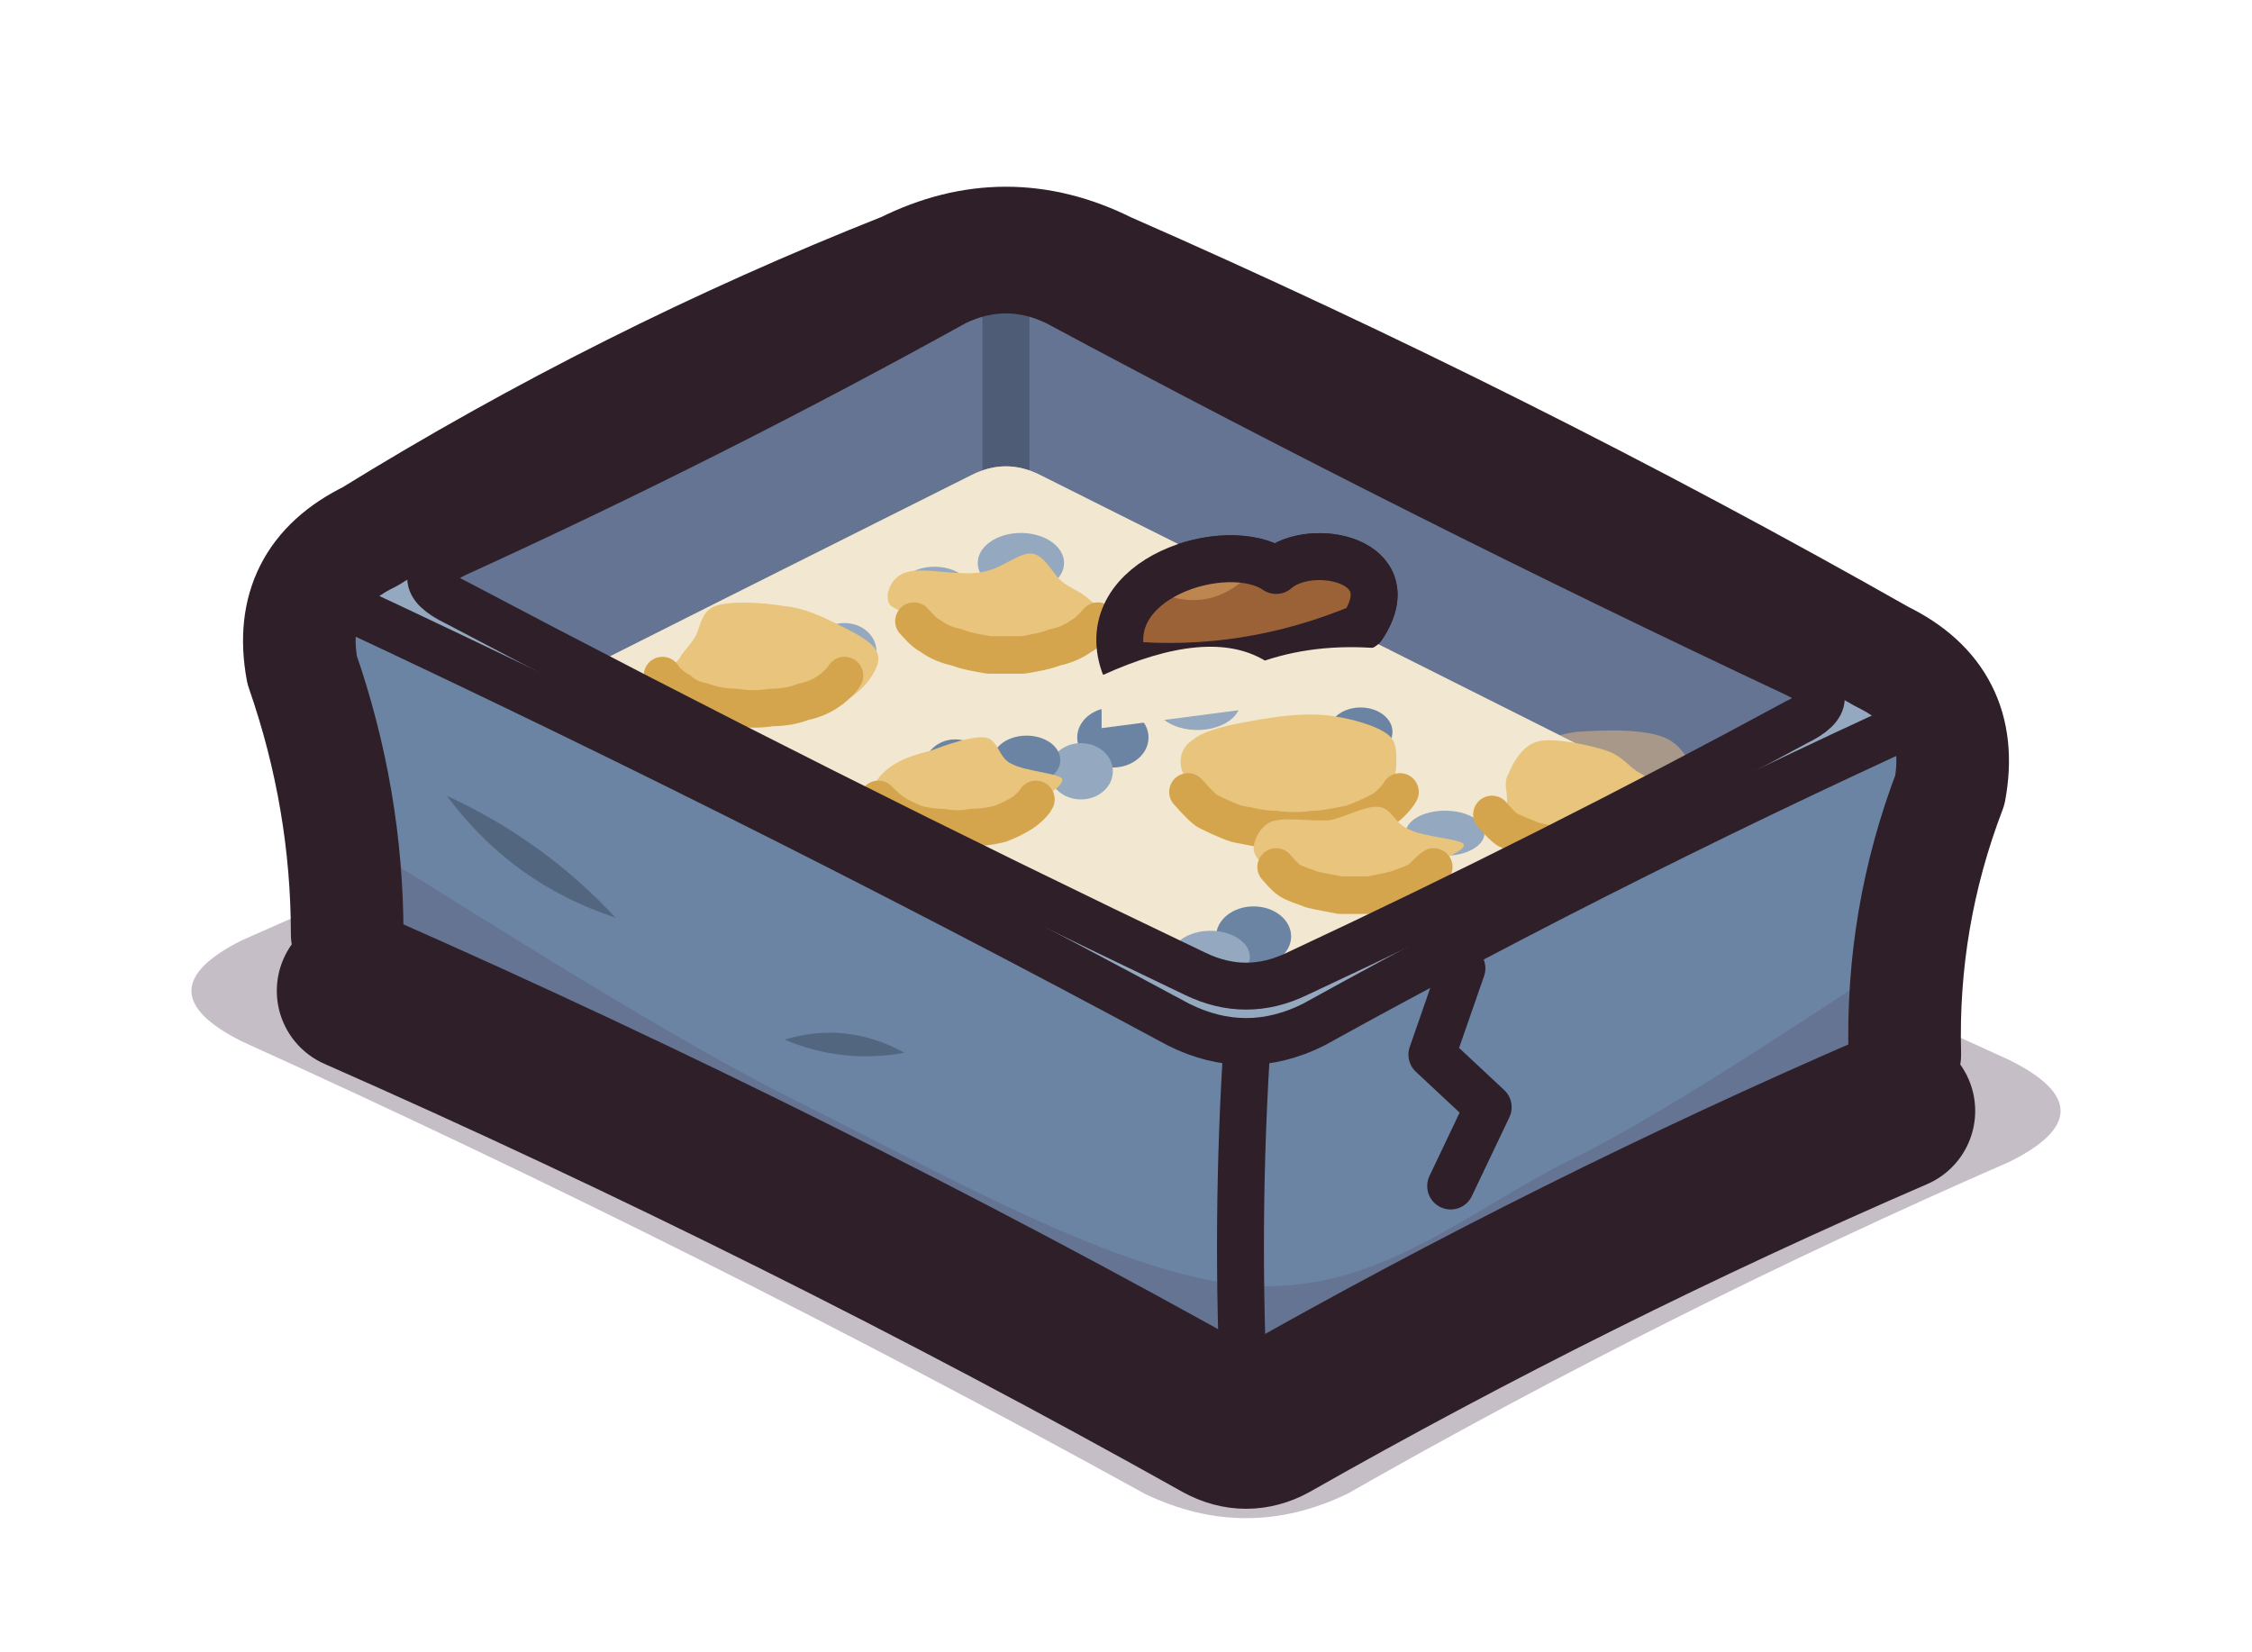
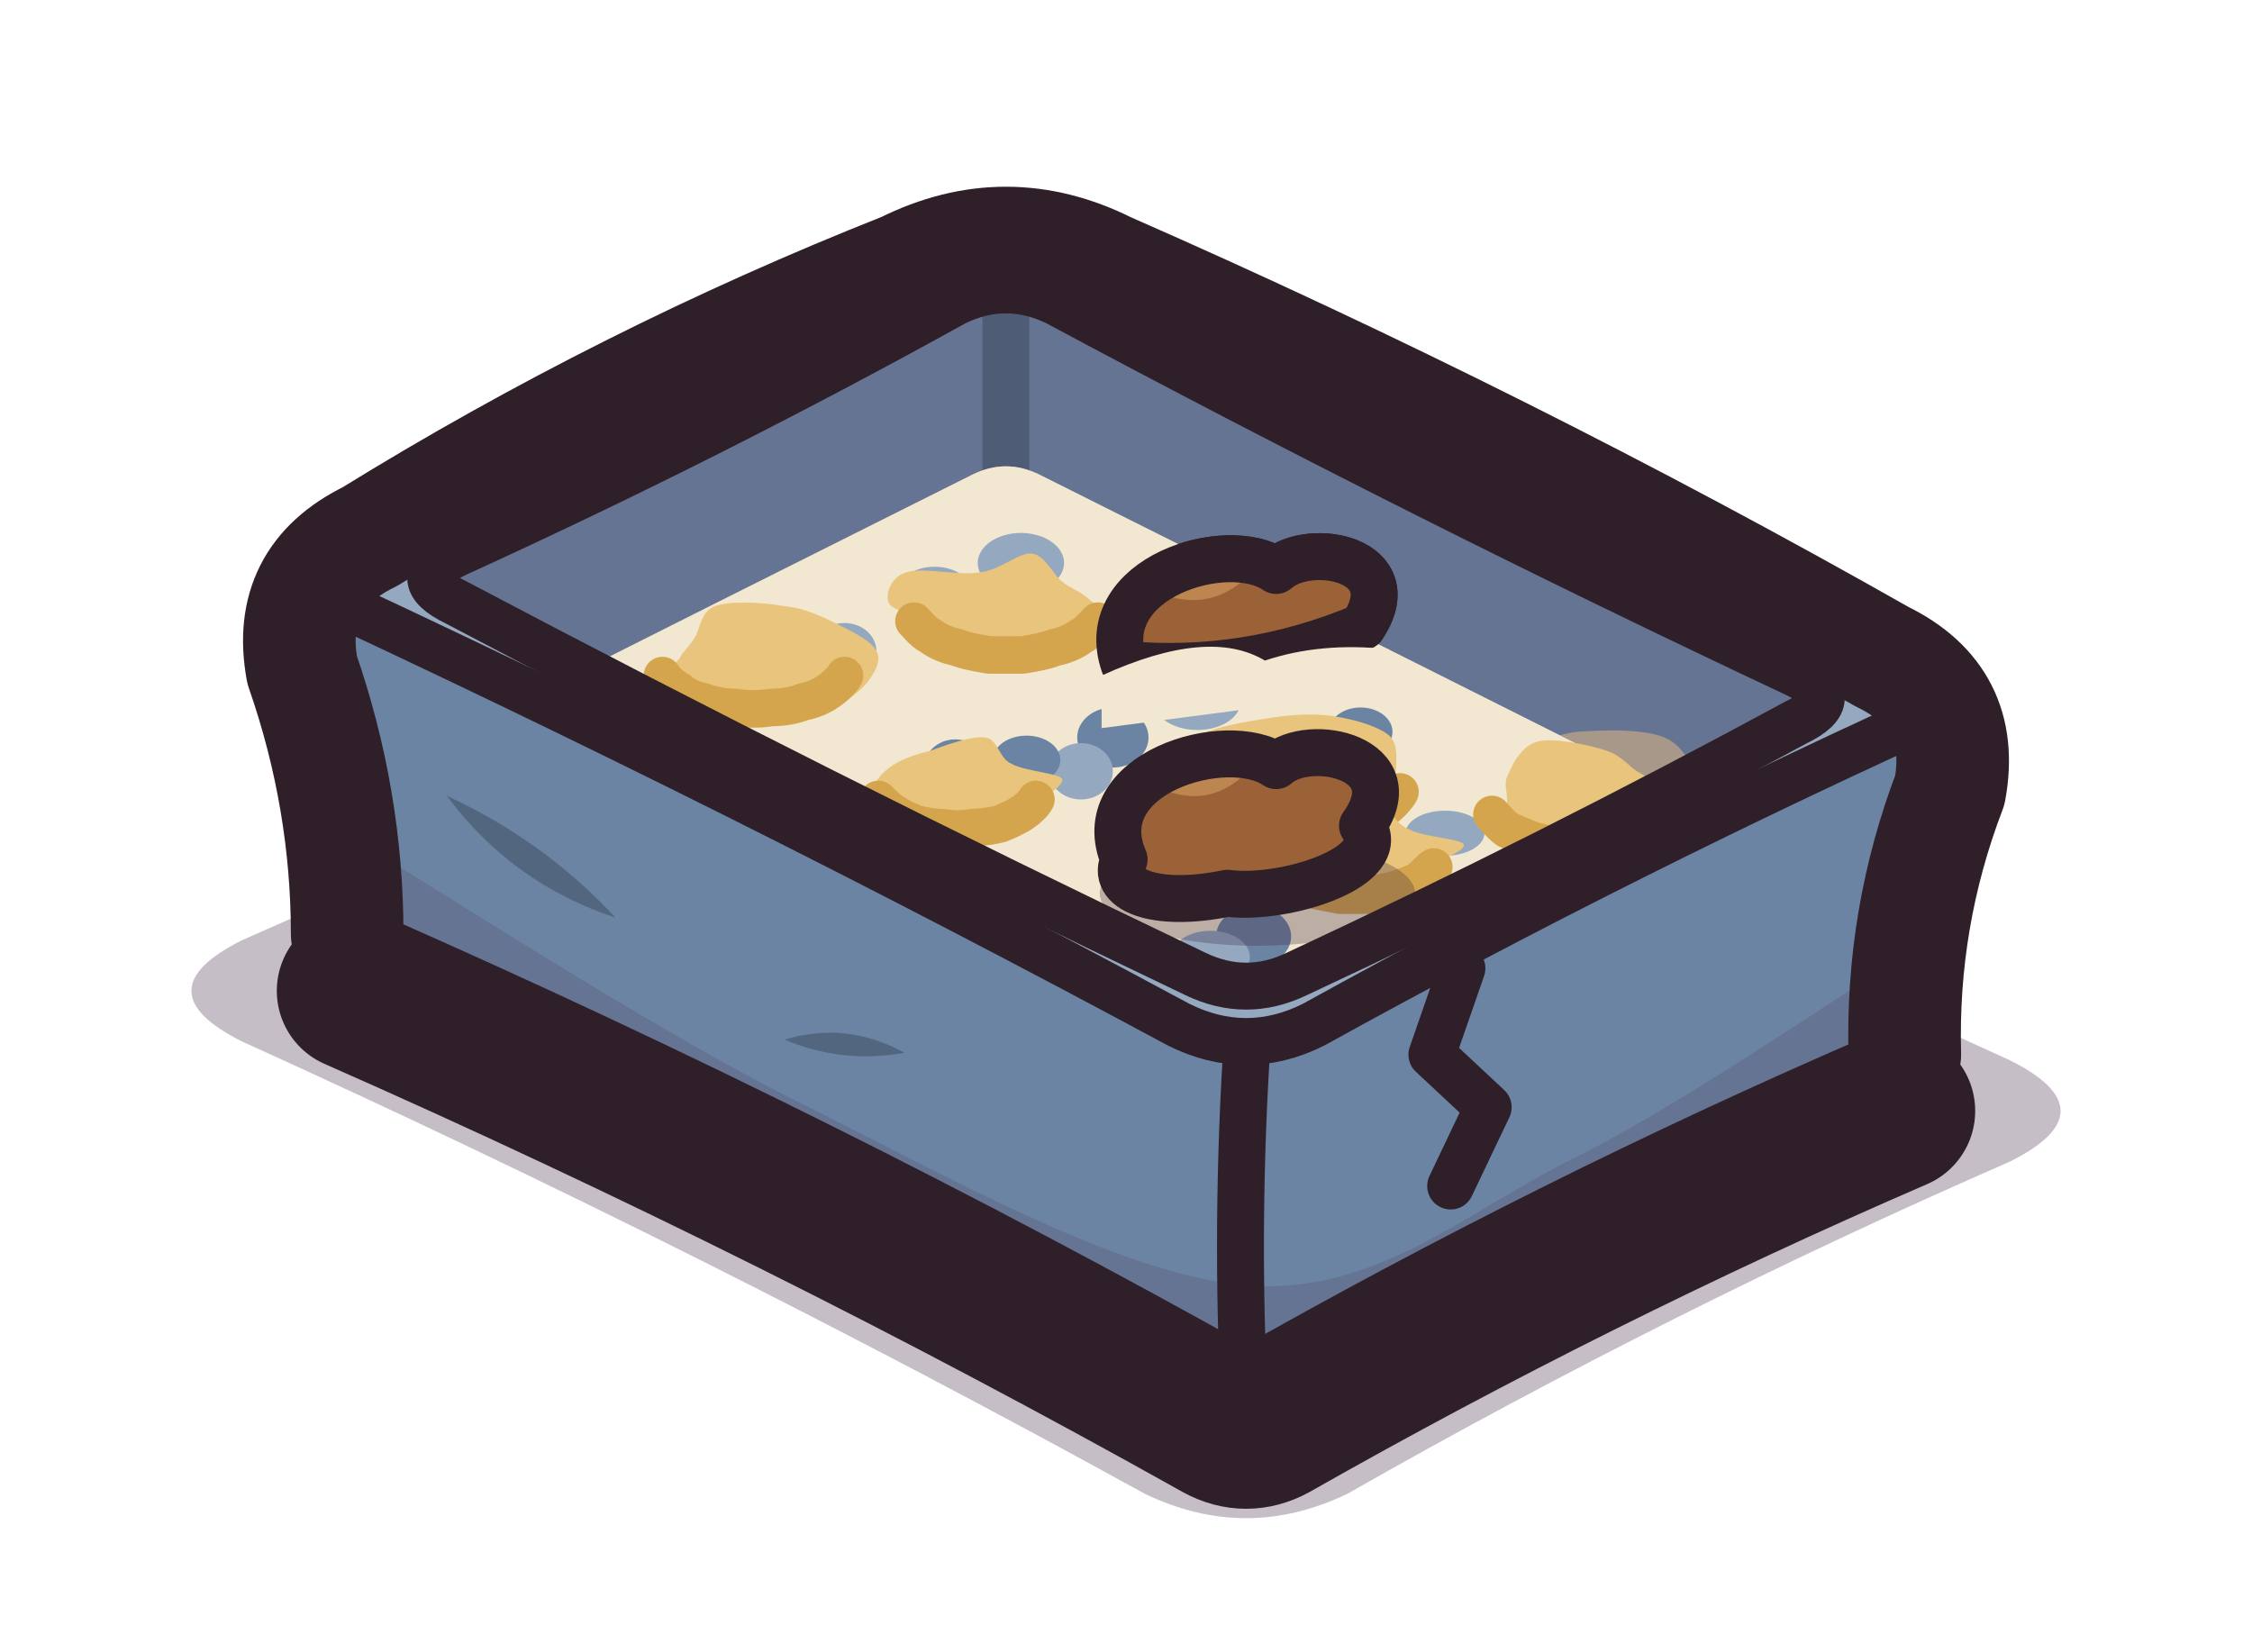
<svg xmlns="http://www.w3.org/2000/svg" viewBox="0 0 120 88" width="120" height="88">
  <defs>
    <clipPath id="litter-cheap-in">
      <path d="M56.3 16.1Q75.7 26.5 95.7 35.9Q98.4 37.2 95.7 38.5Q82.6 45.6 69.1 51.9Q66.4 53.2 63.7 51.9Q43.8 42.4 24.3 32.1Q21.6 30.8 24.3 29.5Q37.9 23.3 50.9 16.1Q53.6 14.8 56.3 16.1Z" />
    </clipPath>
    <clipPath id="litter-cheap-body">
      <path d="M59 14.3Q80.2 23.6 100.3 35Q104.8 37.2 103.9 42.1Q101.3 48.9 101.5 56.2Q101 59.2 98.3 60.5Q82.6 67.3 67.7 75.8Q66.4 76.5 65.1 75.8Q43.9 63.9 21.7 54.1Q19 52.8 18.5 49.8Q18.5 42.6 16.1 35.7Q15.2 30.8 19.7 28.6Q33.3 20.2 48.2 14.3Q53.6 11.6 59 14.3Z" />
    </clipPath>
  </defs>
  <g id="p-shadow">
    <path d="M59 32.4Q82.6 45.4 107.1 56.5Q112.5 59.2 107.1 61.9Q89 69.8 71.8 79.6Q66.4 82.2 61 79.6Q37.4 66.6 12.9 55.5Q7.5 52.8 12.9 50.1Q31 42.2 48.2 32.4Q53.6 29.8 59 32.4Z" fill="#3f2541" fill-opacity="0.3" />
  </g>
  <g id="p-body">
    <path d="M59 14.3Q80.2 23.6 100.3 35Q104.8 37.2 103.9 42.1Q101.3 48.9 101.5 56.2Q101 59.2 98.3 60.5Q82.6 67.3 67.7 75.8Q66.4 76.5 65.1 75.8Q43.9 63.9 21.7 54.1Q19 52.8 18.5 49.8Q18.5 42.6 16.1 35.7Q15.2 30.8 19.7 28.6Q33.3 20.2 48.2 14.3Q53.6 11.6 59 14.3Z" fill="#6c84a3" />
    <path d="M59 14.3Q80.2 23.6 100.3 35Q104.8 37.2 100.3 39.4Q84.8 46.3 70 54.6Q66.4 56.4 62.8 54.6Q41.6 43.1 19.7 33Q15.2 30.8 19.7 28.6Q33.4 20.4 48.2 14.3Q53.6 11.6 59 14.3Z" fill="#94a8c0" />
    <path d="M19 44.8C22.9 47.1 34.2 54.5 42.1 58.5C50 62.4 59.5 67.9 66.4 68.5C73.3 69 77.9 64.7 83.7 61.8C89.4 59 98.1 53 101 51.2L104 62.2L66.4 80.5L16 55.8Z" fill="#3f2541" fill-opacity="0.16" clip-path="url(#litter-cheap-body)" />
    <path d="M23.8 42.4Q27.3 47.1 32.8 48.9Q29 44.8 23.8 42.4Z" fill="#52677f" />
    <path d="M41.8 55.4Q44.9 56.7 48.2 56.1Q45.1 54.4 41.8 55.4Z" fill="#52677f" />
    <path d="M77.9 51.6L76.3 56.2L79.3 59L77.3 63.2" fill="none" stroke="#2e1f29" stroke-width="2.5" stroke-linecap="round" stroke-linejoin="round" />
  </g>
  <g id="p-inner">
    <path d="M56.3 16.1Q75.7 26.5 95.7 35.9Q98.4 37.2 95.7 38.5Q82.6 45.6 69.1 51.9Q66.4 53.2 63.7 51.9Q43.8 42.4 24.3 32.1Q21.6 30.8 24.3 29.5Q37.9 23.3 50.9 16.1Q53.6 14.8 56.3 16.1Z" fill="#6c84a3" />
    <g clip-path="url(#litter-cheap-in)">
      <path d="M55.4 36.3Q75.4 46.3 95.3 56.3Q97.1 57.2 95.3 58.1Q81.8 64.9 68.2 71.7Q66.4 72.6 64.6 71.7Q44.6 61.7 24.7 51.7Q22.9 50.8 24.7 49.9Q38.2 43.1 51.8 36.3Q53.6 35.4 55.4 36.3Z" fill="#94a8c0" />
      <path d="M22.9 50.8L53.6 35.4L97.1 57.2" fill="none" stroke="#52677f" stroke-width="2.5" stroke-linecap="round" stroke-linejoin="round" />
      <path d="M53.6 14.8L53.6 35.4" fill="none" stroke="#52677f" stroke-width="2.5" stroke-linecap="round" stroke-linejoin="round" />
      <path d="M20.3 29.2L53.6 12.5L99.7 35.6L94.6 46.1L54.9 26.3L26.7 40.4Z" fill="#3f2541" fill-opacity="0.16" />
    </g>
  </g>
  <g id="p-cheap" class="st-cheap st-cheap-used st-cheap-dirty">
    <g clip-path="url(#litter-cheap-in)">
      <path d="M55.4 25.3Q75.4 35.3 95.3 45.3Q97.1 46.2 95.3 47.1Q81.8 53.9 68.2 60.7Q66.4 61.6 64.6 60.7Q44.6 50.7 24.7 40.7Q22.9 39.8 24.7 38.9Q38.2 32.1 51.8 25.3Q53.6 24.4 55.4 25.3Z" fill="#c1b3a3" />
      <ellipse cx="43.4" cy="41.6" rx="1.2" ry="1.1" fill="#a8988a" />
      <ellipse cx="72.3" cy="46.1" rx="1.3" ry="0.9" fill="#a8988a" />
      <ellipse cx="32.3" cy="39.7" rx="1.1" ry="0.8" fill="#a8988a" />
      <ellipse cx="56.0" cy="45.5" rx="1.2" ry="1.1" fill="#a8988a" />
      <ellipse cx="62.0" cy="41.6" rx="1.5" ry="0.8" fill="#a8988a" />
      <ellipse cx="82.9" cy="51.2" rx="1.5" ry="1.0" fill="#a8988a" />
      <ellipse cx="64.6" cy="45.3" rx="1.6" ry="0.9" fill="#a8988a" />
      <ellipse cx="67.6" cy="39.9" rx="1.2" ry="1.0" fill="#a8988a" />
      <ellipse cx="50.0" cy="36.2" rx="1.6" ry="0.9" fill="#a8988a" />
      <ellipse cx="81.4" cy="48.5" rx="1.3" ry="0.9" fill="#a8988a" />
      <ellipse cx="74.5" cy="51.8" rx="1.3" ry="1.0" fill="#a8988a" />
      <ellipse cx="53.3" cy="31.2" rx="1.1" ry="0.8" fill="#a8988a" />
      <ellipse cx="76.9" cy="46.4" rx="1.1" ry="0.9" fill="#a8988a" />
      <ellipse cx="50.1" cy="34.8" rx="1.1" ry="1.0" fill="#a8988a" />
      <ellipse cx="55.1" cy="35.9" rx="1.4" ry="1.0" fill="#a8988a" />
      <ellipse cx="52.1" cy="43.5" rx="1.2" ry="0.9" fill="#a8988a" />
      <ellipse cx="42.1" cy="36.5" rx="1.6" ry="1.1" fill="#a8988a" />
      <ellipse cx="44.1" cy="35.4" rx="1.2" ry="0.9" fill="#a8988a" />
      <ellipse cx="40.0" cy="37.0" rx="1.5" ry="1.0" fill="#a8988a" />
      <ellipse cx="49.3" cy="40.1" rx="1.6" ry="0.8" fill="#a8988a" />
      <ellipse cx="56.7" cy="52.6" rx="1.1" ry="1.0" fill="#a8988a" />
      <ellipse cx="83.7" cy="50.9" rx="1.6" ry="0.9" fill="#a8988a" />
      <ellipse cx="35.4" cy="44.2" rx="1.2" ry="0.8" fill="#a8988a" />
      <ellipse cx="65.9" cy="49.6" rx="1.4" ry="1.0" fill="#a8988a" />
      <ellipse cx="58.2" cy="31.9" rx="1.5" ry="0.9" fill="#a8988a" />
      <ellipse cx="57.9" cy="38.6" rx="1.4" ry="0.9" fill="#a8988a" />
    </g>
  </g>
  <g id="p-cheap-used" class="st-cheap-used st-cheap-dirty">
    <g clip-path="url(#litter-cheap-in)">
      <path d="M59.7 33.2C59.7 33.4 59.7 34 59.4 34.4C59.2 34.8 58.7 35.1 58.1 35.4C57.6 35.7 56.8 35.9 56.1 36.1C55.3 36.3 54.4 36.4 53.6 36.4C52.8 36.4 51.9 36.3 51.1 36.1C50.4 35.9 49.6 35.7 49.1 35.4C48.5 35.1 48 34.8 47.8 34.4C47.5 34 47.5 33.4 47.5 33.2C47.5 33.1 47.8 33.1 47.9 33.5C48 33.9 47.9 34.9 48.2 35.5C48.4 36.1 48.9 36.7 49.4 37.2C49.9 37.7 50.6 38.1 51.3 38.3C52 38.6 52.8 38.8 53.6 38.8C54.4 38.8 55.2 38.6 55.9 38.3C56.6 38.1 57.3 37.7 57.8 37.2C58.3 36.7 58.8 36.1 59 35.5C59.3 34.9 59.2 33.9 59.3 33.5C59.4 33.1 59.7 33.1 59.7 33.2Z" fill="#3f2541" fill-opacity="0.16" />
      <path d="M53.9 35.9C52.7 36 50.7 35.7 49.8 35.1C48.9 34.6 48.6 33.5 48.4 32.6C48.3 31.7 48 30.4 48.8 29.7C49.6 29 51.8 28.1 53.2 28.2C54.6 28.2 55.9 29.3 57 29.9C58.2 30.6 59.9 31.4 60 32.2C60.1 32.9 58.5 34 57.5 34.6C56.5 35.2 55.2 35.8 53.9 35.9Z" fill="#a8988a" />
      <path d="M59.5 32.6C59.6 32.9 59.2 33.5 58.9 33.9C58.6 34.3 58.2 34.7 57.7 35C57.1 35.3 56.5 35.6 55.8 35.8C55.1 35.9 54.3 36 53.6 36C52.9 36 52.1 35.9 51.4 35.8C50.7 35.6 50.1 35.3 49.5 35C49 34.7 48.6 34.3 48.3 33.9C48 33.5 47.6 32.9 47.7 32.6C47.8 32.3 48.6 32.1 48.8 32C49.1 32 49 32.3 49.2 32.4C49.5 32.5 49.9 32.6 50.3 32.7C50.7 32.8 51.3 32.8 51.8 32.9C52.4 32.9 53 33 53.6 33C54.2 33 54.8 32.9 55.4 32.9C55.9 32.8 56.5 32.8 56.9 32.7C57.3 32.6 57.7 32.5 58 32.4C58.2 32.3 58.1 32 58.4 32C58.6 32.1 59.4 32.3 59.5 32.6Z" fill="#3f2541" fill-opacity="0.16" />
      <path d="M50.3 31.3Q53 31.8 55.1 30Q52.5 29.8 50.3 31.3Z" fill="#c1b3a3" />
      <path d="M59.2 33.3C59.1 33.5 58.7 34.2 58.3 34.6C57.9 35 57.3 35.3 56.7 35.5C56 35.8 55.3 36 54.6 36C53.9 36.1 53.1 36.1 52.3 36C51.6 35.9 50.9 35.7 50.3 35.4C49.7 35.2 49.1 34.8 48.7 34.4C48.3 34 48 33.3 47.9 33.1" fill="none" stroke="#6b5263" stroke-width="2" stroke-linecap="round" stroke-linejoin="round" />
      <path d="M76.1 42.2C76.1 42.3 76 43 75.7 43.4C75.4 43.7 74.9 44.1 74.3 44.4C73.6 44.7 72.7 44.9 71.9 45.1C71 45.2 69.9 45.3 69 45.3C68 45.3 66.9 45.2 66.1 45.1C65.2 44.9 64.3 44.7 63.7 44.4C63 44.1 62.5 43.7 62.2 43.4C61.9 43 61.8 42.3 61.9 42.2C61.9 42 62.2 42.1 62.3 42.5C62.5 42.9 62.4 43.8 62.6 44.4C62.9 45.1 63.4 45.7 64 46.1C64.6 46.6 65.4 47 66.3 47.3C67.1 47.6 68.1 47.7 69 47.7C69.9 47.7 70.8 47.6 71.7 47.3C72.5 47 73.3 46.6 73.9 46.1C74.5 45.7 75 45.1 75.3 44.4C75.6 43.8 75.4 42.9 75.6 42.5C75.7 42.1 76 42 76.1 42.2Z" fill="#3f2541" fill-opacity="0.16" />
      <path d="M69.4 45C67.8 45 66.1 44.4 65 43.8C63.9 43.2 63 42.4 62.8 41.6C62.7 40.7 63 39.6 63.9 38.9C64.9 38.2 66.9 37.5 68.5 37.5C70.2 37.4 72.3 37.9 73.6 38.5C74.9 39.1 76.1 40.2 76.2 41.1C76.4 42 75.5 43.3 74.4 44C73.2 44.6 70.9 45 69.4 45Z" fill="#a8988a" />
      <path d="M75.8 41.5C75.9 41.9 75.5 42.5 75.2 42.9C74.8 43.3 74.3 43.7 73.7 44C73.1 44.3 72.3 44.5 71.5 44.7C70.7 44.9 69.8 45 69 45C68.1 45 67.2 44.9 66.4 44.7C65.6 44.5 64.8 44.3 64.2 44C63.6 43.7 63.1 43.3 62.7 42.9C62.4 42.5 62 41.9 62.1 41.5C62.2 41.2 63.1 41 63.4 41C63.7 41 63.6 41.2 63.9 41.4C64.2 41.5 64.6 41.6 65.1 41.6C65.6 41.7 66.2 41.8 66.9 41.8C67.5 41.9 68.3 41.9 69 41.9C69.7 41.9 70.4 41.9 71 41.8C71.7 41.8 72.3 41.7 72.8 41.6C73.3 41.6 73.8 41.5 74 41.4C74.3 41.2 74.3 41 74.6 41C74.8 41 75.7 41.2 75.8 41.5Z" fill="#3f2541" fill-opacity="0.16" />
      <path d="M65.1 40.2Q68.2 40.7 70.7 39Q67.7 38.8 65.1 40.2Z" fill="#c1b3a3" />
      <path d="M75.5 42.3C75.4 42.5 74.9 43.2 74.4 43.5C73.9 43.9 73.2 44.3 72.5 44.5C71.8 44.7 70.9 44.9 70.1 45C69.3 45.1 68.3 45.1 67.5 45C66.7 44.9 65.8 44.7 65.1 44.4C64.4 44.1 63.8 43.8 63.3 43.4C62.8 43 62.5 42.3 62.3 42.1" fill="none" stroke="#6b5263" stroke-width="2" stroke-linecap="round" stroke-linejoin="round" />
      <path d="M90.4 43.5C90.4 43.6 90.4 44.3 90.1 44.6C89.9 45 89.4 45.4 88.9 45.7C88.3 45.9 87.6 46.2 86.8 46.3C86 46.5 85.1 46.6 84.3 46.6C83.5 46.6 82.6 46.5 81.8 46.3C81.1 46.2 80.3 45.9 79.8 45.7C79.2 45.4 78.8 45 78.5 44.6C78.2 44.3 78.2 43.6 78.2 43.5C78.3 43.3 78.5 43.4 78.6 43.8C78.8 44.1 78.7 45.1 78.9 45.7C79.1 46.3 79.6 47 80.1 47.4C80.6 47.9 81.3 48.3 82 48.6C82.7 48.8 83.5 49 84.3 49C85.1 49 85.9 48.8 86.6 48.6C87.3 48.3 88 47.9 88.5 47.4C89.1 47 89.5 46.3 89.7 45.7C90 45.1 89.9 44.1 90 43.8C90.1 43.4 90.4 43.3 90.4 43.5Z" fill="#3f2541" fill-opacity="0.16" />
      <path d="M84.7 46.4C83.3 46.5 81 46.3 80 45.7C79.1 45.1 78.9 43.7 79 42.8C79.1 42 79.7 41.1 80.5 40.5C81.3 39.8 82.6 39.2 84 39C85.4 38.9 87.8 38.8 88.9 39.4C90 40 90.5 41.5 90.4 42.4C90.3 43.3 89.2 44.2 88.3 44.9C87.3 45.5 86 46.2 84.7 46.4Z" fill="#a8988a" />
      <path d="M90.2 42.8C90.3 43.1 90 43.7 89.7 44.1C89.4 44.6 88.9 44.9 88.4 45.3C87.8 45.6 87.2 45.8 86.5 46C85.8 46.2 85 46.3 84.3 46.3C83.6 46.3 82.8 46.2 82.1 46C81.5 45.8 80.8 45.6 80.3 45.3C79.7 44.9 79.3 44.6 79 44.1C78.7 43.7 78.4 43.1 78.4 42.8C78.5 42.5 79.3 42.3 79.5 42.3C79.8 42.3 79.7 42.5 80 42.6C80.2 42.7 80.6 42.8 81 42.9C81.4 43 82 43.1 82.5 43.1C83.1 43.2 83.7 43.2 84.3 43.2C84.9 43.2 85.5 43.2 86.1 43.1C86.7 43.1 87.2 43 87.6 42.9C88.1 42.8 88.4 42.7 88.7 42.6C88.9 42.5 88.9 42.3 89.1 42.3C89.4 42.3 90.1 42.5 90.2 42.8Z" fill="#3f2541" fill-opacity="0.16" />
      <path d="M81 41.5Q83.7 42 85.8 40.3Q83.2 40.1 81 41.5Z" fill="#c1b3a3" />
      <path d="M90 43.6C89.8 43.8 89.4 44.5 89 44.8C88.6 45.2 88 45.5 87.4 45.8C86.8 46 86 46.2 85.3 46.3C84.6 46.4 83.8 46.3 83.1 46.2C82.4 46.1 81.6 45.9 81 45.7C80.4 45.4 79.9 45.1 79.5 44.7C79.1 44.3 78.8 43.6 78.6 43.4" fill="none" stroke="#6b5263" stroke-width="2" stroke-linecap="round" stroke-linejoin="round" />
    </g>
  </g>
  <g id="p-cheap-dirty" class="st-cheap-dirty">
    <g clip-path="url(#litter-cheap-in)">
      <path d="M56.3 42.8C56.3 43 56.3 43.6 56.1 43.9C55.9 44.2 55.5 44.6 55 44.8C54.5 45.1 53.8 45.3 53.2 45.4C52.5 45.6 51.8 45.7 51 45.7C50.3 45.7 49.5 45.6 48.9 45.4C48.2 45.3 47.6 45.1 47.1 44.8C46.6 44.6 46.2 44.2 46 43.9C45.8 43.6 45.7 43 45.8 42.8C45.8 42.7 46 42.8 46.1 43.2C46.2 43.5 46.1 44.4 46.3 44.9C46.6 45.5 46.9 46 47.4 46.5C47.8 46.9 48.4 47.3 49 47.5C49.6 47.7 50.4 47.9 51 47.9C51.7 47.9 52.4 47.7 53 47.5C53.7 47.3 54.3 46.9 54.7 46.5C55.2 46 55.5 45.5 55.7 44.9C55.9 44.4 55.9 43.5 56 43.2C56.1 42.8 56.3 42.7 56.3 42.8Z" fill="#3f2541" fill-opacity="0.16" />
      <path d="M51.2 45.1C50.1 45.1 48.7 44.7 47.8 44.3C47 43.8 46 42.9 45.9 42.1C45.9 41.4 46.6 40.3 47.4 39.8C48.2 39.2 49.7 38.8 50.9 38.8C52 38.8 53.5 39.1 54.5 39.6C55.5 40.1 56.9 41.1 56.9 41.9C56.9 42.6 55.4 43.6 54.5 44.1C53.5 44.6 52.3 45 51.2 45.1Z" fill="#a8988a" />
      <path d="M56.1 42.2C56.2 42.4 55.9 43 55.7 43.3C55.4 43.7 55 44.1 54.6 44.3C54.1 44.6 53.5 44.9 52.9 45C52.3 45.1 51.7 45.2 51 45.2C50.4 45.2 49.7 45.1 49.1 45C48.6 44.9 48 44.6 47.5 44.3C47.1 44.1 46.7 43.7 46.4 43.3C46.1 43 45.9 42.4 46 42.2C46 41.9 46.7 41.7 46.9 41.6C47.1 41.6 47 41.9 47.3 42C47.5 42.1 47.8 42.1 48.2 42.2C48.5 42.3 49 42.4 49.5 42.4C50 42.4 50.5 42.5 51 42.5C51.6 42.5 52.1 42.4 52.6 42.4C53.1 42.4 53.5 42.3 53.9 42.2C54.3 42.1 54.6 42.1 54.8 42C55 41.9 55 41.6 55.2 41.6C55.4 41.7 56.1 41.9 56.1 42.2Z" fill="#3f2541" fill-opacity="0.16" />
      <path d="M48.2 41Q50.5 41.4 52.3 39.9Q50.1 39.7 48.2 41Z" fill="#c1b3a3" />
      <path d="M55.9 42.8C55.8 43 55.5 43.6 55.1 44C54.7 44.3 54.2 44.6 53.7 44.8C53.1 45 52.5 45.2 51.9 45.3C51.3 45.3 50.6 45.3 50 45.2C49.3 45.1 48.7 45 48.2 44.7C47.7 44.5 47.2 44.2 46.8 43.8C46.5 43.5 46.2 42.8 46.1 42.7" fill="none" stroke="#6b5263" stroke-width="2" stroke-linecap="round" stroke-linejoin="round" />
      <path d="M46.2 36.1C46.3 36.2 46.2 36.8 46 37.2C45.7 37.5 45.3 37.8 44.7 38.1C44.1 38.3 43.4 38.6 42.6 38.7C41.9 38.9 41 38.9 40.2 38.9C39.3 38.9 38.4 38.9 37.7 38.7C36.9 38.6 36.2 38.3 35.6 38.1C35.1 37.8 34.6 37.5 34.3 37.2C34.1 36.8 34 36.2 34.1 36.1C34.1 36 34.4 36.1 34.5 36.5C34.6 36.8 34.5 37.7 34.7 38.2C35 38.8 35.4 39.3 35.9 39.7C36.5 40.2 37.1 40.5 37.8 40.8C38.6 41 39.4 41.1 40.2 41.1C40.9 41.1 41.8 41 42.5 40.8C43.2 40.5 43.9 40.2 44.4 39.7C44.9 39.3 45.3 38.8 45.6 38.2C45.8 37.7 45.7 36.8 45.8 36.5C45.9 36.1 46.2 36 46.2 36.1Z" fill="#3f2541" fill-opacity="0.16" />
      <path d="M40.4 38.4C38.8 38.5 36.6 38.6 35.6 38.1C34.5 37.6 34.1 36.2 34.2 35.4C34.3 34.6 35.4 33.8 36.4 33.3C37.4 32.8 38.6 32.5 40 32.3C41.4 32.2 43.6 32.1 44.7 32.5C45.8 33 46.7 34.3 46.7 35.2C46.7 36 45.9 37.2 44.8 37.7C43.8 38.3 41.9 38.4 40.4 38.4Z" fill="#a8988a" />
      <path d="M46 35.4C46.1 35.7 45.8 36.3 45.5 36.6C45.2 37 44.7 37.3 44.2 37.6C43.7 37.9 43 38.1 42.3 38.3C41.7 38.4 40.9 38.5 40.2 38.5C39.4 38.5 38.7 38.4 38 38.3C37.3 38.1 36.6 37.9 36.1 37.6C35.6 37.3 35.1 37 34.8 36.6C34.5 36.3 34.2 35.7 34.3 35.4C34.4 35.2 35.1 35 35.4 34.9C35.6 34.9 35.5 35.1 35.8 35.2C36 35.3 36.4 35.4 36.9 35.5C37.3 35.6 37.8 35.6 38.4 35.7C38.9 35.7 39.6 35.7 40.2 35.7C40.8 35.7 41.4 35.7 41.9 35.7C42.5 35.6 43 35.6 43.5 35.5C43.9 35.4 44.3 35.3 44.5 35.2C44.8 35.1 44.7 34.9 45 34.9C45.2 35 45.9 35.2 46 35.4Z" fill="#3f2541" fill-opacity="0.16" />
      <path d="M36.9 34.3Q39.5 34.7 41.7 33.2Q39.1 33 36.9 34.3Z" fill="#c1b3a3" />
      <path d="M45.8 36.1C45.6 36.3 45.3 36.9 44.8 37.2C44.4 37.6 43.8 37.9 43.2 38.1C42.6 38.3 41.8 38.5 41.1 38.5C40.4 38.6 39.6 38.6 38.9 38.5C38.2 38.4 37.5 38.2 36.9 38C36.3 37.8 35.7 37.4 35.3 37.1C34.9 36.8 34.6 36.1 34.5 35.9" fill="none" stroke="#6b5263" stroke-width="2" stroke-linecap="round" stroke-linejoin="round" />
      <path d="M77.4 46.4C77.5 46.5 77.4 47.1 77.2 47.4C77 47.7 76.6 48.1 76.1 48.3C75.6 48.6 75 48.8 74.3 49C73.7 49.1 72.9 49.2 72.2 49.2C71.4 49.2 70.7 49.1 70 49C69.4 48.8 68.7 48.6 68.2 48.3C67.7 48.1 67.3 47.7 67.1 47.4C66.9 47.1 66.9 46.5 66.9 46.4C66.9 46.2 67.1 46.3 67.2 46.7C67.3 47 67.3 47.9 67.5 48.4C67.7 49 68 49.5 68.5 50C68.9 50.4 69.5 50.8 70.2 51C70.8 51.2 71.5 51.4 72.2 51.4C72.8 51.4 73.6 51.2 74.2 51C74.8 50.8 75.4 50.4 75.8 50C76.3 49.5 76.6 49 76.9 48.4C77.1 47.9 77 47 77.1 46.7C77.2 46.3 77.4 46.2 77.4 46.4Z" fill="#3f2541" fill-opacity="0.16" />
      <path d="M72.3 48.8C71.1 48.8 69.4 48.6 68.5 48.1C67.6 47.5 67 46.5 66.9 45.6C66.9 44.8 67.3 43.7 68.1 43C68.9 42.4 70.8 41.7 72 41.8C73.2 41.8 74.5 42.6 75.4 43.2C76.4 43.8 77.7 44.7 77.7 45.4C77.7 46.1 76.5 47.1 75.6 47.6C74.7 48.2 73.5 48.7 72.3 48.8Z" fill="#a8988a" />
      <path d="M77.2 45.7C77.3 46 77.1 46.5 76.8 46.9C76.5 47.2 76.1 47.6 75.7 47.9C75.2 48.1 74.6 48.4 74.1 48.5C73.5 48.7 72.8 48.7 72.2 48.7C71.5 48.7 70.9 48.7 70.3 48.5C69.7 48.4 69.1 48.1 68.6 47.9C68.2 47.6 67.8 47.2 67.5 46.9C67.3 46.5 67 46 67.1 45.7C67.1 45.4 67.8 45.2 68 45.2C68.2 45.1 68.2 45.4 68.4 45.5C68.6 45.6 68.9 45.7 69.3 45.7C69.7 45.8 70.1 45.9 70.6 45.9C71.1 45.9 71.6 46 72.2 46C72.7 46 73.2 45.9 73.7 45.9C74.2 45.9 74.7 45.8 75 45.7C75.4 45.7 75.7 45.6 75.9 45.5C76.2 45.4 76.1 45.1 76.3 45.2C76.5 45.2 77.2 45.4 77.2 45.7Z" fill="#3f2541" fill-opacity="0.16" />
      <path d="M69.3 44.5Q71.6 45 73.5 43.4Q71.2 43.2 69.3 44.5Z" fill="#c1b3a3" />
      <path d="M77 46.3C76.9 46.5 76.6 47.1 76.2 47.5C75.8 47.8 75.3 48.1 74.8 48.3C74.3 48.5 73.6 48.7 73 48.8C72.4 48.8 71.7 48.8 71.1 48.7C70.5 48.7 69.8 48.5 69.3 48.2C68.8 48 68.3 47.7 68 47.3C67.6 47 67.3 46.4 67.2 46.2" fill="none" stroke="#6b5263" stroke-width="2" stroke-linecap="round" stroke-linejoin="round" />
      <path d="M59.9 35.4C58.3 30.8 65.4 28.6 68 30.4C69.8 28.8 75 29.8 72.6 33.4Q66.4 36 59.9 35.4Z" fill="#9c6237" />
      <path d="M61.8 31.6Q64.5 32.7 66.6 30.6Q64 30 61.8 31.6Z" fill="#bd8650" />
      <path d="M59.9 35.4C58.3 30.8 65.4 28.6 68 30.4C69.8 28.8 75 29.8 72.6 33.4Q66.4 36 59.9 35.4Z" fill="none" stroke="#2e1f29" stroke-width="2.5" stroke-linecap="round" stroke-linejoin="round" />
      <path d="M58.7 36Q64.4 33.4 67.4 35.2Q70.4 34.2 74 34.6L74 36.8L58.7 38.8Z" fill="#c1b3a3" />
    </g>
  </g>
  <g id="p-premium" class="st-premium st-premium-used st-premium-dirty">
    <g clip-path="url(#litter-cheap-in)">
      <path d="M55.4 25.3Q75.4 35.3 95.3 45.3Q97.1 46.2 95.3 47.1Q81.8 53.9 68.2 60.7Q66.4 61.6 64.6 60.7Q44.6 50.7 24.7 40.7Q22.9 39.8 24.7 38.9Q38.2 32.1 51.8 25.3Q53.6 24.4 55.4 25.3Z" fill="#f2e7d0" />
      <ellipse cx="60.6" cy="33.0" rx="2.4" ry="1.2" fill="#94a8c0" />
      <ellipse cx="59.3" cy="39.3" rx="1.9" ry="1.6" fill="#6c84a3" />
      <ellipse cx="54.4" cy="30.0" rx="2.3" ry="1.6" fill="#94a8c0" />
      <ellipse cx="57.6" cy="41.1" rx="1.7" ry="1.5" fill="#94a8c0" />
      <ellipse cx="45.0" cy="34.7" rx="1.7" ry="1.5" fill="#94a8c0" />
      <ellipse cx="66.8" cy="49.9" rx="2.0" ry="1.6" fill="#6c84a3" />
      <ellipse cx="49.8" cy="31.6" rx="2.0" ry="1.4" fill="#94a8c0" />
      <ellipse cx="64.5" cy="51.0" rx="2.1" ry="1.4" fill="#94a8c0" />
      <ellipse cx="32.8" cy="39.0" rx="2.1" ry="1.6" fill="#94a8c0" />
      <ellipse cx="50.9" cy="41.0" rx="1.7" ry="1.6" fill="#6c84a3" />
      <ellipse cx="83.6" cy="44.5" rx="2.1" ry="1.5" fill="#94a8c0" />
      <ellipse cx="69.9" cy="39.4" rx="2.2" ry="1.2" fill="#94a8c0" />
      <ellipse cx="73.4" cy="55.8" rx="2.3" ry="1.6" fill="#94a8c0" />
      <ellipse cx="54.7" cy="40.5" rx="1.8" ry="1.3" fill="#6c84a3" />
      <ellipse cx="42.6" cy="36.7" rx="2.3" ry="1.3" fill="#94a8c0" />
      <ellipse cx="69.1" cy="58.3" rx="1.8" ry="1.5" fill="#94a8c0" />
      <ellipse cx="63.8" cy="37.4" rx="2.3" ry="1.5" fill="#94a8c0" />
      <ellipse cx="56.4" cy="33.0" rx="2.3" ry="1.4" fill="#6c84a3" />
      <ellipse cx="65.3" cy="40.6" rx="2.3" ry="1.2" fill="#94a8c0" />
      <ellipse cx="32.5" cy="43.0" rx="2.4" ry="1.3" fill="#94a8c0" />
      <ellipse cx="77.0" cy="44.4" rx="2.1" ry="1.2" fill="#94a8c0" />
      <ellipse cx="72.5" cy="39.0" rx="1.7" ry="1.3" fill="#6c84a3" />
    </g>
  </g>
  <g id="p-premium-used" class="st-premium-used st-premium-dirty">
    <g clip-path="url(#litter-cheap-in)">
      <path d="M53.9 34.7C53 34.7 51.8 34.7 51.1 34.5C50.5 34.3 50.6 33.7 50 33.3C49.3 32.9 47.7 32.6 47.4 32.2C47.1 31.7 47.5 30.7 48.3 30.5C49.1 30.2 51.1 30.7 52.2 30.5C53.3 30.4 54.3 29.4 55 29.5C55.7 29.6 56.1 30.6 56.6 31C57.1 31.4 57.6 31.5 58.1 32C58.6 32.4 59.9 33.1 59.6 33.5C59.4 33.9 57.4 34 56.4 34.2C55.5 34.4 54.8 34.6 53.9 34.7Z" fill="#e8c47d" />
      <path d="M58.5 33.1C58.3 33.3 58 33.7 57.6 33.9C57.2 34.2 56.7 34.4 56.2 34.5C55.7 34.7 55.1 34.8 54.5 34.9C53.9 34.9 53.3 34.9 52.7 34.9C52.1 34.8 51.5 34.7 51 34.5C50.5 34.4 50 34.2 49.6 33.9C49.2 33.7 48.9 33.3 48.7 33.1" fill="none" stroke="#d4a54c" stroke-width="2" stroke-linecap="round" stroke-linejoin="round" />
      <path d="M69.3 44.2C68.1 44 67.5 43.6 66.7 43.3C65.9 43 65.2 42.8 64.6 42.5C64 42.1 63.2 41.6 63 41.1C62.8 40.6 62.9 39.8 63.6 39.4C64.2 38.9 65.6 38.6 66.8 38.4C67.9 38.2 69.3 38 70.5 38.1C71.7 38.2 73.2 38.6 73.9 39.1C74.5 39.5 74.4 40.3 74.4 40.8C74.4 41.4 74.1 41.7 74 42.3C73.9 42.9 74.6 44.2 73.8 44.5C73 44.8 70.5 44.4 69.3 44.2Z" fill="#e8c47d" />
      <path d="M74.6 42.2C74.5 42.4 74.1 42.9 73.6 43.2C73.2 43.4 72.6 43.7 72 43.9C71.4 44 70.7 44.2 70 44.2C69.3 44.3 68.6 44.3 67.9 44.2C67.2 44.2 66.5 44 65.9 43.9C65.3 43.7 64.7 43.4 64.3 43.2C63.9 42.9 63.5 42.4 63.3 42.2" fill="none" stroke="#d4a54c" stroke-width="2" stroke-linecap="round" stroke-linejoin="round" />
      <path d="M84.6 45.2C83.5 45.3 81.9 45.5 81.2 45.2C80.6 45 80.6 44.1 80.5 43.6C80.3 43.2 80.3 42.9 80.3 42.5C80.3 42.1 80.1 41.7 80.4 41.2C80.6 40.7 81.1 39.7 82 39.5C82.8 39.3 84.7 39.7 85.6 40C86.5 40.3 86.8 40.9 87.4 41.2C88 41.6 88.7 41.8 89.2 42.2C89.6 42.6 90.3 43.2 90.1 43.7C89.8 44.2 88.7 44.7 87.8 45C86.9 45.2 85.7 45.2 84.6 45.2Z" fill="#e8c47d" />
      <path d="M89.2 43.4C89 43.5 88.7 43.9 88.3 44.2C88 44.4 87.5 44.6 87 44.8C86.4 44.9 85.8 45.1 85.2 45.1C84.6 45.2 84 45.2 83.4 45.1C82.8 45.1 82.2 44.9 81.7 44.8C81.2 44.6 80.7 44.4 80.3 44.2C79.9 43.9 79.6 43.5 79.5 43.4" fill="none" stroke="#d4a54c" stroke-width="2" stroke-linecap="round" stroke-linejoin="round" />
    </g>
  </g>
  <g id="p-premium-dirty" class="st-premium-dirty">
    <g clip-path="url(#litter-cheap-in)">
      <path d="M51.2 43.9C50.5 43.9 49.8 43.8 49 43.6C48.3 43.5 47.3 43.3 46.9 43C46.5 42.7 46.5 42.2 46.6 41.8C46.8 41.4 47.2 41 47.7 40.7C48.2 40.4 48.8 40.2 49.6 40C50.4 39.7 51.8 39.2 52.5 39.3C53.2 39.4 53.2 40.4 53.9 40.7C54.6 41.1 56.4 41.2 56.6 41.5C56.7 41.9 55.6 42.5 55 42.8C54.4 43.1 53.8 43.3 53.1 43.4C52.5 43.6 51.9 43.8 51.2 43.9Z" fill="#e8c47d" />
      <path d="M55.2 42.6C55.1 42.8 54.8 43.1 54.5 43.3C54.2 43.5 53.8 43.7 53.3 43.9C52.9 44 52.3 44.1 51.8 44.1C51.3 44.2 50.8 44.2 50.2 44.1C49.7 44.1 49.2 44 48.8 43.9C48.3 43.7 47.9 43.5 47.6 43.3C47.3 43.1 47 42.8 46.8 42.6" fill="none" stroke="#d4a54c" stroke-width="2" stroke-linecap="round" stroke-linejoin="round" />
      <path d="M40.3 37.6C39.1 37.6 37.5 38.3 36.7 38.1C35.8 37.9 35.4 36.9 35.3 36.4C35.2 35.9 35.9 35.5 36.2 35.1C36.4 34.7 36.7 34.5 37 34C37.3 33.6 37.3 32.6 38.1 32.3C38.9 32 40.7 32.1 41.8 32.3C42.9 32.4 43.9 32.9 44.7 33.3C45.5 33.7 46.5 34.2 46.7 34.7C47 35.2 46.6 35.9 46.1 36.5C45.6 37 44.8 37.7 43.9 37.8C42.9 38 41.5 37.5 40.3 37.6Z" fill="#e8c47d" />
      <path d="M45 36C44.9 36.2 44.5 36.6 44.2 36.8C43.8 37.1 43.3 37.3 42.8 37.4C42.3 37.6 41.7 37.7 41.1 37.7C40.5 37.8 39.8 37.8 39.2 37.7C38.7 37.7 38 37.6 37.5 37.4C37 37.3 36.5 37.1 36.2 36.8C35.8 36.6 35.4 36.2 35.3 36" fill="none" stroke="#d4a54c" stroke-width="2" stroke-linecap="round" stroke-linejoin="round" />
      <path d="M72.3 47.6C71.4 47.7 70.4 47.7 69.6 47.6C68.9 47.4 68.3 46.9 67.8 46.5C67.4 46.2 66.8 45.7 66.8 45.2C66.8 44.8 67.1 44.1 67.7 43.8C68.4 43.5 69.9 43.8 70.9 43.7C71.8 43.5 72.8 42.9 73.5 43C74.2 43.1 74.3 43.9 75.1 44.2C75.8 44.6 77.9 44.7 78 45C78.1 45.4 76.4 45.9 75.9 46.3C75.3 46.7 75.4 47.2 74.9 47.4C74.3 47.6 73.2 47.6 72.3 47.6Z" fill="#e8c47d" />
      <path d="M76.4 46.2C76.2 46.3 75.9 46.7 75.6 46.9C75.3 47.1 74.9 47.2 74.4 47.4C74 47.5 73.5 47.6 73 47.7C72.4 47.7 71.9 47.7 71.4 47.7C70.9 47.6 70.3 47.5 69.9 47.4C69.4 47.2 69 47.1 68.7 46.9C68.4 46.7 68.1 46.3 68 46.2" fill="none" stroke="#d4a54c" stroke-width="2" stroke-linecap="round" stroke-linejoin="round" />
      <path d="M59.9 35.4C58.3 30.8 65.4 28.6 68 30.4C69.8 28.8 75 29.8 72.6 33.4Q66.4 36 59.9 35.4Z" fill="#9c6237" />
      <path d="M61.8 31.6Q64.5 32.7 66.6 30.6Q64 30 61.8 31.6Z" fill="#bd8650" />
      <path d="M59.9 35.4C58.3 30.8 65.4 28.6 68 30.4C69.8 28.8 75 29.8 72.6 33.4Q66.4 36 59.9 35.4Z" fill="none" stroke="#2e1f29" stroke-width="2.5" stroke-linecap="round" stroke-linejoin="round" />
      <path d="M58.7 36Q64.4 33.4 67.4 35.2Q70.4 34.2 74 34.6L74 36.8L58.7 38.8Z" fill="#f2e7d0" />
    </g>
  </g>
+   <g id="p-empty-dirty" class="st-empty-dirty">
+     <g clip-path="url(#litter-cheap-in)">
+       <ellipse cx="67.0" cy="47.6" rx="8.4" ry="2.8" fill="#3f2541" fill-opacity="0.3" />
+       <path d="M59.9 45.8C57.9 41.2 65.4 39 68 40.8C69.8 39.2 75.2 40.4 72.6 44C74.2 46.2 68.4 48 65.4 47.6C61.5 48.4 59.1 47.4 59.9 45.8Z" fill="#9c6237" />
+       <path d="M61.8 42Q64.5 43.2 66.6 41Q64 40.4 61.8 42Z" fill="#bd8650" />
+       <path d="M59.9 45.8C57.9 41.2 65.4 39 68 40.8C69.8 39.2 75.2 40.4 72.6 44C74.2 46.2 68.4 48 65.4 47.6C61.5 48.4 59.1 47.4 59.9 45.8Z" fill="none" stroke="#2e1f29" stroke-width="2.5" stroke-linecap="round" stroke-linejoin="round" />
+     </g>
+   </g>
  <g id="p-rim-ink">
    <path d="M56.3 16.1Q75.7 26.5 95.7 35.9Q98.4 37.2 95.7 38.5Q82.6 45.6 69.1 51.9Q66.4 53.2 63.7 51.9Q43.8 42.4 24.3 32.1Q21.6 30.8 24.3 29.5Q37.9 23.3 50.9 16.1Q53.6 14.8 56.3 16.1Z" fill="none" stroke="#2e1f29" stroke-width="2.5" stroke-linecap="round" stroke-linejoin="round" />
    <path d="M104.8 37.2Q87 45.2 70 54.6Q66.4 56.4 62.8 54.6Q39.4 42 15.2 30.8" fill="none" stroke="#2e1f29" stroke-width="2.5" stroke-linecap="round" stroke-linejoin="round" />
    <path d="M66.4 56.4Q65.8 66.4 66.4 76.5" fill="none" stroke="#2e1f29" stroke-width="2.5" stroke-linecap="round" stroke-linejoin="round" />
  </g>
  <g id="p-ink">
    <path d="M59 14.3Q80.2 23.6 100.3 35Q104.8 37.2 103.9 42.1Q101.3 48.9 101.5 56.2Q101 59.2 98.3 60.5Q82.6 67.3 67.7 75.8Q66.4 76.5 65.1 75.8Q43.9 63.9 21.7 54.1Q19 52.8 18.5 49.8Q18.5 42.6 16.1 35.7Q15.2 30.8 19.7 28.6Q33.3 20.2 48.2 14.3Q53.6 11.6 59 14.3Z" fill="none" stroke="#2e1f29" stroke-width="6" stroke-linecap="round" stroke-linejoin="round" />
    <path d="M101 59.2Q83.9 66.6 67.7 75.8Q66.4 76.5 65.1 75.8Q42.6 63.2 19 52.8" fill="none" stroke="#2e1f29" stroke-width="8.5" stroke-linecap="round" stroke-linejoin="round" />
  </g>
</svg>
